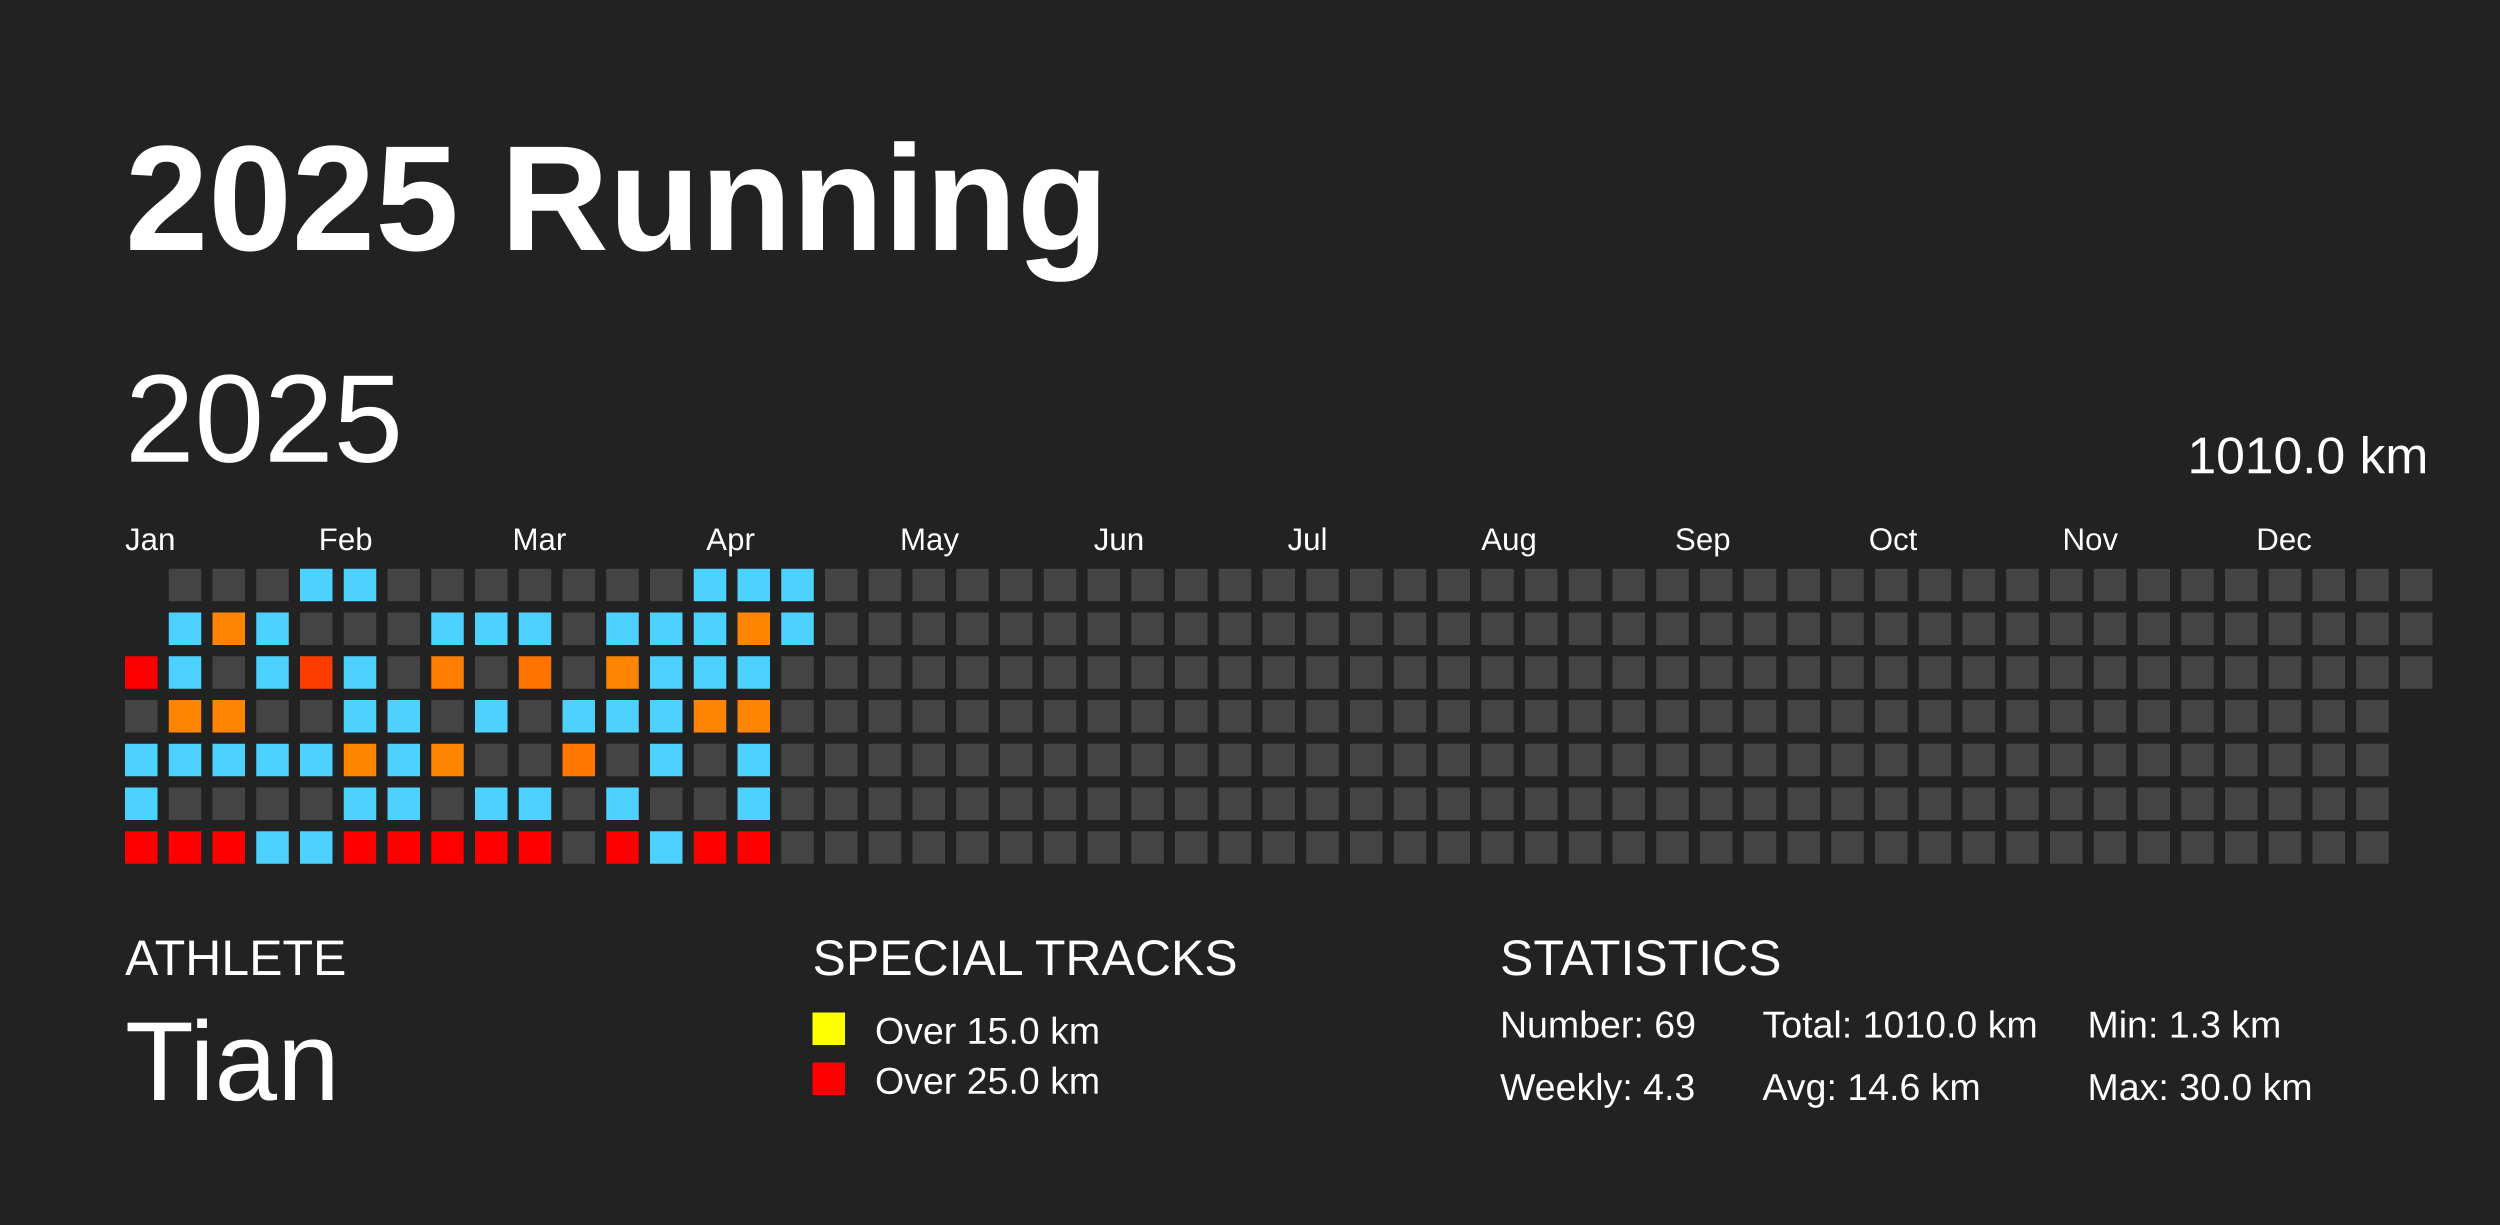
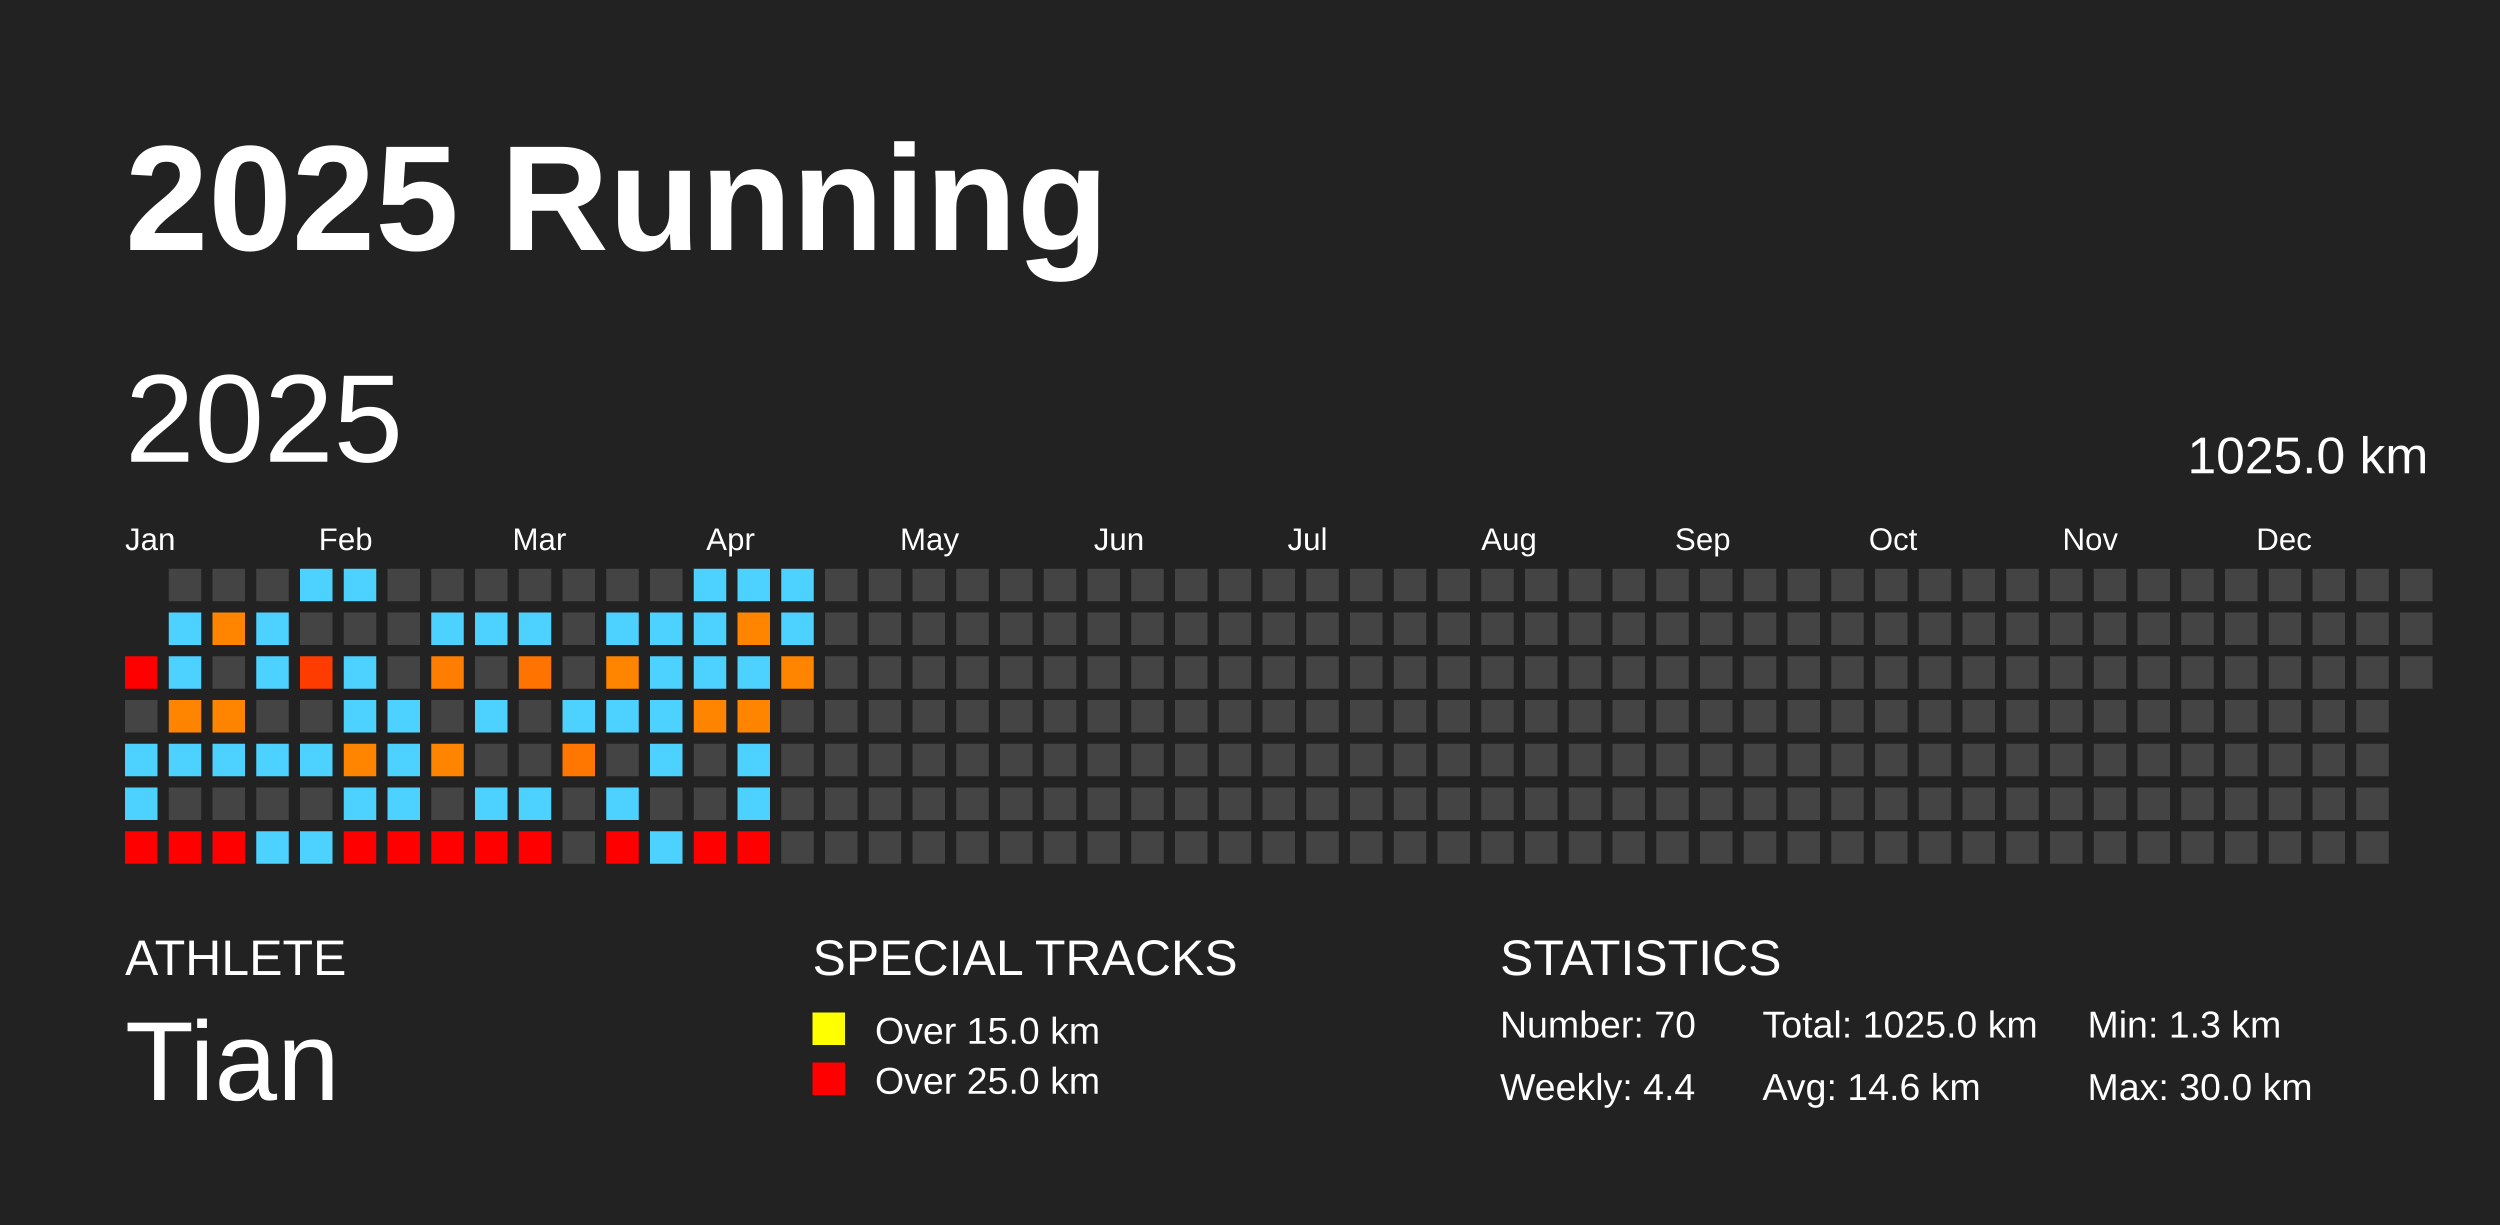
<svg xmlns="http://www.w3.org/2000/svg" baseProfile="full" height="98mm" version="1.1" viewBox="0,0,200,98" width="200mm">
  <defs />
  <rect fill="#222222" height="98" width="200" x="0" y="0" />
  <text fill="#FFFFFF" style="font-size:12px; font-family:Arial; font-weight:bold;" x="10" y="20">2025 Running</text>
  <text fill="#FFFFFF" style="font-size:4px; font-family:Arial" x="10" y="78">ATHLETE</text>
  <text fill="#FFFFFF" style="font-size:9px; font-family:Arial" x="10" y="88">Tian</text>
  <text fill="#FFFFFF" style="font-size:4px; font-family:Arial" x="65" y="78">SPECIAL TRACKS</text>
  <rect fill="yellow" height="2.6" width="2.6" x="65" y="81" />
  <text fill="#FFFFFF" style="font-size:3px; font-family:Arial" x="70" y="83.5">Over 15.0 km</text>
  <rect fill="red" height="2.6" width="2.6" x="65" y="85" />
  <text fill="#FFFFFF" style="font-size:3px; font-family:Arial" x="70" y="87.5">Over 25.0 km</text>
  <text fill="#FFFFFF" style="font-size:4px; font-family:Arial" x="120" y="78">STATISTICS</text>
-   <text fill="#FFFFFF" style="font-size:3px; font-family:Arial" x="120" y="83">Number: 69</text>
-   <text fill="#FFFFFF" style="font-size:3px; font-family:Arial" x="120" y="88">Weekly: 4.3</text>
-   <text fill="#FFFFFF" style="font-size:3px; font-family:Arial" x="141" y="83">Total: 1010.0 km</text>
+   <text fill="#FFFFFF" style="font-size:3px; font-family:Arial" x="120" y="83">Number: 70</text>
+   <text fill="#FFFFFF" style="font-size:3px; font-family:Arial" x="120" y="88">Weekly: 4.4</text>
+   <text fill="#FFFFFF" style="font-size:3px; font-family:Arial" x="141" y="83">Total: 1025.0 km</text>
  <text fill="#FFFFFF" style="font-size:3px; font-family:Arial" x="141" y="88">Avg: 14.6 km</text>
  <text fill="#FFFFFF" style="font-size:3px; font-family:Arial" x="167" y="83">Min: 1.3 km</text>
  <text fill="#FFFFFF" style="font-size:3px; font-family:Arial" x="167" y="88">Max: 30.0 km</text>
  <text dominant-baseline="hanging" fill="#FFFFFF" style="font-size:10.0px; font-family:Arial;" x="10" y="30">2025</text>
-   <text dominant-baseline="hanging" fill="#FFFFFF" style="font-size:4.125px; font-family:Arial;" x="175" y="35">1010.0 km</text>
+   <text dominant-baseline="hanging" fill="#FFFFFF" style="font-size:4.125px; font-family:Arial;" x="175" y="35">1025.0 km</text>
  <text fill="#FFFFFF" style="font-size:2.5px; font-family:Arial" x="10.0" y="44">Jan</text>
  <text fill="#FFFFFF" style="font-size:2.5px; font-family:Arial" x="25.5" y="44">Feb</text>
  <text fill="#FFFFFF" style="font-size:2.5px; font-family:Arial" x="41.0" y="44">Mar</text>
  <text fill="#FFFFFF" style="font-size:2.5px; font-family:Arial" x="56.5" y="44">Apr</text>
  <text fill="#FFFFFF" style="font-size:2.5px; font-family:Arial" x="72.0" y="44">May</text>
  <text fill="#FFFFFF" style="font-size:2.5px; font-family:Arial" x="87.5" y="44">Jun</text>
  <text fill="#FFFFFF" style="font-size:2.5px; font-family:Arial" x="103.0" y="44">Jul</text>
  <text fill="#FFFFFF" style="font-size:2.5px; font-family:Arial" x="118.5" y="44">Aug</text>
  <text fill="#FFFFFF" style="font-size:2.5px; font-family:Arial" x="134.0" y="44">Sep</text>
  <text fill="#FFFFFF" style="font-size:2.5px; font-family:Arial" x="149.5" y="44">Oct</text>
  <text fill="#FFFFFF" style="font-size:2.5px; font-family:Arial" x="165.0" y="44">Nov</text>
  <text fill="#FFFFFF" style="font-size:2.5px; font-family:Arial" x="180.5" y="44">Dec</text>
  <rect fill="red" height="2.6" width="2.6" x="10.0" y="52.5" />
  <rect fill="#444444" height="2.6" width="2.6" x="10.0" y="56.0" />
  <rect fill="#4dd2ff" height="2.6" width="2.6" x="10.0" y="59.5" />
  <rect fill="#4dd2ff" height="2.6" width="2.6" x="10.0" y="63.0" />
  <rect fill="red" height="2.6" width="2.6" x="10.0" y="66.5" />
  <rect fill="#444444" height="2.6" width="2.6" x="13.5" y="45.5" />
  <rect fill="#4dd2ff" height="2.6" width="2.6" x="13.5" y="49.0" />
  <rect fill="#4dd2ff" height="2.6" width="2.6" x="13.5" y="52.5" />
  <rect fill="#ff8500" height="2.6" width="2.6" x="13.5" y="56.0" />
  <rect fill="#4dd2ff" height="2.6" width="2.6" x="13.5" y="59.5" />
  <rect fill="#444444" height="2.6" width="2.6" x="13.5" y="63.0" />
  <rect fill="red" height="2.6" width="2.6" x="13.5" y="66.5" />
  <rect fill="#444444" height="2.6" width="2.6" x="17.0" y="45.5" />
  <rect fill="#ff8500" height="2.6" width="2.6" x="17.0" y="49.0" />
  <rect fill="#444444" height="2.6" width="2.6" x="17.0" y="52.5" />
  <rect fill="#ff8500" height="2.6" width="2.6" x="17.0" y="56.0" />
  <rect fill="#4dd2ff" height="2.6" width="2.6" x="17.0" y="59.5" />
  <rect fill="#444444" height="2.6" width="2.6" x="17.0" y="63.0" />
  <rect fill="red" height="2.6" width="2.6" x="17.0" y="66.5" />
  <rect fill="#444444" height="2.6" width="2.6" x="20.5" y="45.5" />
  <rect fill="#4dd2ff" height="2.6" width="2.6" x="20.5" y="49.0" />
  <rect fill="#4dd2ff" height="2.6" width="2.6" x="20.5" y="52.5" />
  <rect fill="#444444" height="2.6" width="2.6" x="20.5" y="56.0" />
  <rect fill="#4dd2ff" height="2.6" width="2.6" x="20.5" y="59.5" />
  <rect fill="#444444" height="2.6" width="2.6" x="20.5" y="63.0" />
  <rect fill="#4dd2ff" height="2.6" width="2.6" x="20.5" y="66.5" />
  <rect fill="#4dd2ff" height="2.6" width="2.6" x="24.0" y="45.5" />
  <rect fill="#444444" height="2.6" width="2.6" x="24.0" y="49.0" />
  <rect fill="#ff3c00" height="2.6" width="2.6" x="24.0" y="52.5" />
  <rect fill="#444444" height="2.6" width="2.6" x="24.0" y="56.0" />
  <rect fill="#4dd2ff" height="2.6" width="2.6" x="24.0" y="59.5" />
  <rect fill="#444444" height="2.6" width="2.6" x="24.0" y="63.0" />
  <rect fill="#4dd2ff" height="2.6" width="2.6" x="24.0" y="66.5" />
  <rect fill="#4dd2ff" height="2.6" width="2.6" x="27.5" y="45.5" />
  <rect fill="#444444" height="2.6" width="2.6" x="27.5" y="49.0" />
  <rect fill="#4dd2ff" height="2.6" width="2.6" x="27.5" y="52.5" />
  <rect fill="#4dd2ff" height="2.6" width="2.6" x="27.5" y="56.0" />
  <rect fill="#ff8500" height="2.6" width="2.6" x="27.5" y="59.5" />
  <rect fill="#4dd2ff" height="2.6" width="2.6" x="27.5" y="63.0" />
  <rect fill="red" height="2.6" width="2.6" x="27.5" y="66.5" />
  <rect fill="#444444" height="2.6" width="2.6" x="31.0" y="45.5" />
  <rect fill="#444444" height="2.6" width="2.6" x="31.0" y="49.0" />
  <rect fill="#444444" height="2.6" width="2.6" x="31.0" y="52.5" />
  <rect fill="#4dd2ff" height="2.6" width="2.6" x="31.0" y="56.0" />
  <rect fill="#4dd2ff" height="2.6" width="2.6" x="31.0" y="59.5" />
  <rect fill="#4dd2ff" height="2.6" width="2.6" x="31.0" y="63.0" />
  <rect fill="red" height="2.6" width="2.6" x="31.0" y="66.5" />
  <rect fill="#444444" height="2.6" width="2.6" x="34.5" y="45.5" />
  <rect fill="#4dd2ff" height="2.6" width="2.6" x="34.5" y="49.0" />
  <rect fill="#ff7d00" height="2.6" width="2.6" x="34.5" y="52.5" />
  <rect fill="#444444" height="2.6" width="2.6" x="34.5" y="56.0" />
  <rect fill="#ff8500" height="2.6" width="2.6" x="34.5" y="59.5" />
  <rect fill="#444444" height="2.6" width="2.6" x="34.5" y="63.0" />
  <rect fill="red" height="2.6" width="2.6" x="34.5" y="66.5" />
  <rect fill="#444444" height="2.6" width="2.6" x="38.0" y="45.5" />
  <rect fill="#4dd2ff" height="2.6" width="2.6" x="38.0" y="49.0" />
  <rect fill="#444444" height="2.6" width="2.6" x="38.0" y="52.5" />
  <rect fill="#4dd2ff" height="2.6" width="2.6" x="38.0" y="56.0" />
  <rect fill="#444444" height="2.6" width="2.6" x="38.0" y="59.5" />
  <rect fill="#4dd2ff" height="2.6" width="2.6" x="38.0" y="63.0" />
  <rect fill="red" height="2.6" width="2.6" x="38.0" y="66.5" />
  <rect fill="#444444" height="2.6" width="2.6" x="41.5" y="45.5" />
  <rect fill="#4dd2ff" height="2.6" width="2.6" x="41.5" y="49.0" />
  <rect fill="#ff7400" height="2.6" width="2.6" x="41.5" y="52.5" />
  <rect fill="#444444" height="2.6" width="2.6" x="41.5" y="56.0" />
  <rect fill="#444444" height="2.6" width="2.6" x="41.5" y="59.5" />
  <rect fill="#4dd2ff" height="2.6" width="2.6" x="41.5" y="63.0" />
  <rect fill="red" height="2.6" width="2.6" x="41.5" y="66.5" />
  <rect fill="#444444" height="2.6" width="2.6" x="45.0" y="45.5" />
  <rect fill="#444444" height="2.6" width="2.6" x="45.0" y="49.0" />
  <rect fill="#444444" height="2.6" width="2.6" x="45.0" y="52.5" />
  <rect fill="#4dd2ff" height="2.6" width="2.6" x="45.0" y="56.0" />
  <rect fill="#ff7700" height="2.6" width="2.6" x="45.0" y="59.5" />
  <rect fill="#444444" height="2.6" width="2.6" x="45.0" y="63.0" />
  <rect fill="#444444" height="2.6" width="2.6" x="45.0" y="66.5" />
  <rect fill="#444444" height="2.6" width="2.6" x="48.5" y="45.5" />
  <rect fill="#4dd2ff" height="2.6" width="2.6" x="48.5" y="49.0" />
  <rect fill="#ff8500" height="2.6" width="2.6" x="48.5" y="52.5" />
  <rect fill="#4dd2ff" height="2.6" width="2.6" x="48.5" y="56.0" />
  <rect fill="#444444" height="2.6" width="2.6" x="48.5" y="59.5" />
  <rect fill="#4dd2ff" height="2.6" width="2.6" x="48.5" y="63.0" />
  <rect fill="red" height="2.6" width="2.6" x="48.5" y="66.5" />
  <rect fill="#444444" height="2.6" width="2.6" x="52.0" y="45.5" />
  <rect fill="#4dd2ff" height="2.6" width="2.6" x="52.0" y="49.0" />
  <rect fill="#4dd2ff" height="2.6" width="2.6" x="52.0" y="52.5" />
  <rect fill="#4dd2ff" height="2.6" width="2.6" x="52.0" y="56.0" />
  <rect fill="#4dd2ff" height="2.6" width="2.6" x="52.0" y="59.5" />
  <rect fill="#444444" height="2.6" width="2.6" x="52.0" y="63.0" />
  <rect fill="#4dd2ff" height="2.6" width="2.6" x="52.0" y="66.5" />
  <rect fill="#4dd2ff" height="2.6" width="2.6" x="55.5" y="45.5" />
  <rect fill="#4dd2ff" height="2.6" width="2.6" x="55.5" y="49.0" />
  <rect fill="#4dd2ff" height="2.6" width="2.6" x="55.5" y="52.5" />
  <rect fill="#ff8500" height="2.6" width="2.6" x="55.5" y="56.0" />
  <rect fill="#444444" height="2.6" width="2.6" x="55.5" y="59.5" />
  <rect fill="#444444" height="2.6" width="2.6" x="55.5" y="63.0" />
  <rect fill="red" height="2.6" width="2.6" x="55.5" y="66.5" />
  <rect fill="#4dd2ff" height="2.6" width="2.6" x="59.0" y="45.5" />
  <rect fill="#ff8500" height="2.6" width="2.6" x="59.0" y="49.0" />
  <rect fill="#4dd2ff" height="2.6" width="2.6" x="59.0" y="52.5" />
  <rect fill="#ff8500" height="2.6" width="2.6" x="59.0" y="56.0" />
  <rect fill="#4dd2ff" height="2.6" width="2.6" x="59.0" y="59.5" />
  <rect fill="#4dd2ff" height="2.6" width="2.6" x="59.0" y="63.0" />
  <rect fill="red" height="2.6" width="2.6" x="59.0" y="66.5" />
  <rect fill="#4dd2ff" height="2.6" width="2.6" x="62.5" y="45.5" />
  <rect fill="#4dd2ff" height="2.6" width="2.6" x="62.5" y="49.0" />
-   <rect fill="#444444" height="2.6" width="2.6" x="62.5" y="52.5" />
+   <rect fill="#ff8500" height="2.6" width="2.6" x="62.5" y="52.5" />
  <rect fill="#444444" height="2.6" width="2.6" x="62.5" y="56.0" />
  <rect fill="#444444" height="2.6" width="2.6" x="62.5" y="59.5" />
  <rect fill="#444444" height="2.6" width="2.6" x="62.5" y="63.0" />
  <rect fill="#444444" height="2.6" width="2.6" x="62.5" y="66.5" />
  <rect fill="#444444" height="2.6" width="2.6" x="66.0" y="45.5" />
  <rect fill="#444444" height="2.6" width="2.6" x="66.0" y="49.0" />
  <rect fill="#444444" height="2.6" width="2.6" x="66.0" y="52.5" />
  <rect fill="#444444" height="2.6" width="2.6" x="66.0" y="56.0" />
  <rect fill="#444444" height="2.6" width="2.6" x="66.0" y="59.5" />
  <rect fill="#444444" height="2.6" width="2.6" x="66.0" y="63.0" />
  <rect fill="#444444" height="2.6" width="2.6" x="66.0" y="66.5" />
  <rect fill="#444444" height="2.6" width="2.6" x="69.5" y="45.5" />
  <rect fill="#444444" height="2.6" width="2.6" x="69.5" y="49.0" />
  <rect fill="#444444" height="2.6" width="2.6" x="69.5" y="52.5" />
  <rect fill="#444444" height="2.6" width="2.6" x="69.5" y="56.0" />
  <rect fill="#444444" height="2.6" width="2.6" x="69.5" y="59.5" />
  <rect fill="#444444" height="2.6" width="2.6" x="69.5" y="63.0" />
  <rect fill="#444444" height="2.6" width="2.6" x="69.5" y="66.5" />
  <rect fill="#444444" height="2.6" width="2.6" x="73.0" y="45.5" />
  <rect fill="#444444" height="2.6" width="2.6" x="73.0" y="49.0" />
  <rect fill="#444444" height="2.6" width="2.6" x="73.0" y="52.5" />
  <rect fill="#444444" height="2.6" width="2.6" x="73.0" y="56.0" />
  <rect fill="#444444" height="2.6" width="2.6" x="73.0" y="59.5" />
  <rect fill="#444444" height="2.6" width="2.6" x="73.0" y="63.0" />
  <rect fill="#444444" height="2.6" width="2.6" x="73.0" y="66.5" />
  <rect fill="#444444" height="2.6" width="2.6" x="76.5" y="45.5" />
  <rect fill="#444444" height="2.6" width="2.6" x="76.5" y="49.0" />
  <rect fill="#444444" height="2.6" width="2.6" x="76.5" y="52.5" />
  <rect fill="#444444" height="2.6" width="2.6" x="76.5" y="56.0" />
  <rect fill="#444444" height="2.6" width="2.6" x="76.5" y="59.5" />
  <rect fill="#444444" height="2.6" width="2.6" x="76.5" y="63.0" />
  <rect fill="#444444" height="2.6" width="2.6" x="76.5" y="66.5" />
  <rect fill="#444444" height="2.6" width="2.6" x="80.0" y="45.5" />
  <rect fill="#444444" height="2.6" width="2.6" x="80.0" y="49.0" />
  <rect fill="#444444" height="2.6" width="2.6" x="80.0" y="52.5" />
  <rect fill="#444444" height="2.6" width="2.6" x="80.0" y="56.0" />
  <rect fill="#444444" height="2.6" width="2.6" x="80.0" y="59.5" />
  <rect fill="#444444" height="2.6" width="2.6" x="80.0" y="63.0" />
  <rect fill="#444444" height="2.6" width="2.6" x="80.0" y="66.5" />
  <rect fill="#444444" height="2.6" width="2.6" x="83.5" y="45.5" />
  <rect fill="#444444" height="2.6" width="2.6" x="83.5" y="49.0" />
  <rect fill="#444444" height="2.6" width="2.6" x="83.5" y="52.5" />
  <rect fill="#444444" height="2.6" width="2.6" x="83.5" y="56.0" />
  <rect fill="#444444" height="2.6" width="2.6" x="83.5" y="59.5" />
  <rect fill="#444444" height="2.6" width="2.6" x="83.5" y="63.0" />
  <rect fill="#444444" height="2.6" width="2.6" x="83.5" y="66.5" />
  <rect fill="#444444" height="2.6" width="2.6" x="87.0" y="45.5" />
  <rect fill="#444444" height="2.6" width="2.6" x="87.0" y="49.0" />
  <rect fill="#444444" height="2.6" width="2.6" x="87.0" y="52.5" />
  <rect fill="#444444" height="2.6" width="2.6" x="87.0" y="56.0" />
  <rect fill="#444444" height="2.6" width="2.6" x="87.0" y="59.5" />
  <rect fill="#444444" height="2.6" width="2.6" x="87.0" y="63.0" />
  <rect fill="#444444" height="2.6" width="2.6" x="87.0" y="66.5" />
  <rect fill="#444444" height="2.6" width="2.6" x="90.5" y="45.5" />
  <rect fill="#444444" height="2.6" width="2.6" x="90.5" y="49.0" />
  <rect fill="#444444" height="2.6" width="2.6" x="90.5" y="52.5" />
  <rect fill="#444444" height="2.6" width="2.6" x="90.5" y="56.0" />
  <rect fill="#444444" height="2.6" width="2.6" x="90.5" y="59.5" />
  <rect fill="#444444" height="2.6" width="2.6" x="90.5" y="63.0" />
  <rect fill="#444444" height="2.6" width="2.6" x="90.5" y="66.5" />
  <rect fill="#444444" height="2.6" width="2.6" x="94.0" y="45.5" />
  <rect fill="#444444" height="2.6" width="2.6" x="94.0" y="49.0" />
  <rect fill="#444444" height="2.6" width="2.6" x="94.0" y="52.5" />
  <rect fill="#444444" height="2.6" width="2.6" x="94.0" y="56.0" />
  <rect fill="#444444" height="2.6" width="2.6" x="94.0" y="59.5" />
  <rect fill="#444444" height="2.6" width="2.6" x="94.0" y="63.0" />
  <rect fill="#444444" height="2.6" width="2.6" x="94.0" y="66.5" />
  <rect fill="#444444" height="2.6" width="2.6" x="97.5" y="45.5" />
  <rect fill="#444444" height="2.6" width="2.6" x="97.5" y="49.0" />
  <rect fill="#444444" height="2.6" width="2.6" x="97.5" y="52.5" />
  <rect fill="#444444" height="2.6" width="2.6" x="97.5" y="56.0" />
  <rect fill="#444444" height="2.6" width="2.6" x="97.5" y="59.5" />
  <rect fill="#444444" height="2.6" width="2.6" x="97.5" y="63.0" />
  <rect fill="#444444" height="2.6" width="2.6" x="97.5" y="66.5" />
  <rect fill="#444444" height="2.6" width="2.6" x="101.0" y="45.5" />
  <rect fill="#444444" height="2.6" width="2.6" x="101.0" y="49.0" />
  <rect fill="#444444" height="2.6" width="2.6" x="101.0" y="52.5" />
  <rect fill="#444444" height="2.6" width="2.6" x="101.0" y="56.0" />
  <rect fill="#444444" height="2.6" width="2.6" x="101.0" y="59.5" />
  <rect fill="#444444" height="2.6" width="2.6" x="101.0" y="63.0" />
  <rect fill="#444444" height="2.6" width="2.6" x="101.0" y="66.5" />
  <rect fill="#444444" height="2.6" width="2.6" x="104.5" y="45.5" />
  <rect fill="#444444" height="2.6" width="2.6" x="104.5" y="49.0" />
  <rect fill="#444444" height="2.6" width="2.6" x="104.5" y="52.5" />
  <rect fill="#444444" height="2.6" width="2.6" x="104.5" y="56.0" />
  <rect fill="#444444" height="2.6" width="2.6" x="104.5" y="59.5" />
  <rect fill="#444444" height="2.6" width="2.6" x="104.5" y="63.0" />
  <rect fill="#444444" height="2.6" width="2.6" x="104.5" y="66.5" />
  <rect fill="#444444" height="2.6" width="2.6" x="108.0" y="45.5" />
  <rect fill="#444444" height="2.6" width="2.6" x="108.0" y="49.0" />
  <rect fill="#444444" height="2.6" width="2.6" x="108.0" y="52.5" />
  <rect fill="#444444" height="2.6" width="2.6" x="108.0" y="56.0" />
  <rect fill="#444444" height="2.6" width="2.6" x="108.0" y="59.5" />
  <rect fill="#444444" height="2.6" width="2.6" x="108.0" y="63.0" />
  <rect fill="#444444" height="2.6" width="2.6" x="108.0" y="66.5" />
  <rect fill="#444444" height="2.6" width="2.6" x="111.5" y="45.5" />
  <rect fill="#444444" height="2.6" width="2.6" x="111.5" y="49.0" />
  <rect fill="#444444" height="2.6" width="2.6" x="111.5" y="52.5" />
  <rect fill="#444444" height="2.6" width="2.6" x="111.5" y="56.0" />
  <rect fill="#444444" height="2.6" width="2.6" x="111.5" y="59.5" />
  <rect fill="#444444" height="2.6" width="2.6" x="111.5" y="63.0" />
  <rect fill="#444444" height="2.6" width="2.6" x="111.5" y="66.5" />
  <rect fill="#444444" height="2.6" width="2.6" x="115.0" y="45.5" />
  <rect fill="#444444" height="2.6" width="2.6" x="115.0" y="49.0" />
  <rect fill="#444444" height="2.6" width="2.6" x="115.0" y="52.5" />
  <rect fill="#444444" height="2.6" width="2.6" x="115.0" y="56.0" />
  <rect fill="#444444" height="2.6" width="2.6" x="115.0" y="59.5" />
  <rect fill="#444444" height="2.6" width="2.6" x="115.0" y="63.0" />
  <rect fill="#444444" height="2.6" width="2.6" x="115.0" y="66.5" />
  <rect fill="#444444" height="2.6" width="2.6" x="118.5" y="45.5" />
  <rect fill="#444444" height="2.6" width="2.6" x="118.5" y="49.0" />
  <rect fill="#444444" height="2.6" width="2.6" x="118.5" y="52.5" />
  <rect fill="#444444" height="2.6" width="2.6" x="118.5" y="56.0" />
  <rect fill="#444444" height="2.6" width="2.6" x="118.5" y="59.5" />
  <rect fill="#444444" height="2.6" width="2.6" x="118.5" y="63.0" />
  <rect fill="#444444" height="2.6" width="2.6" x="118.5" y="66.5" />
  <rect fill="#444444" height="2.6" width="2.6" x="122.0" y="45.5" />
  <rect fill="#444444" height="2.6" width="2.6" x="122.0" y="49.0" />
  <rect fill="#444444" height="2.6" width="2.6" x="122.0" y="52.5" />
  <rect fill="#444444" height="2.6" width="2.6" x="122.0" y="56.0" />
  <rect fill="#444444" height="2.6" width="2.6" x="122.0" y="59.5" />
  <rect fill="#444444" height="2.6" width="2.6" x="122.0" y="63.0" />
  <rect fill="#444444" height="2.6" width="2.6" x="122.0" y="66.5" />
  <rect fill="#444444" height="2.6" width="2.6" x="125.5" y="45.5" />
  <rect fill="#444444" height="2.6" width="2.6" x="125.5" y="49.0" />
  <rect fill="#444444" height="2.6" width="2.6" x="125.5" y="52.5" />
  <rect fill="#444444" height="2.6" width="2.6" x="125.5" y="56.0" />
  <rect fill="#444444" height="2.6" width="2.6" x="125.5" y="59.5" />
  <rect fill="#444444" height="2.6" width="2.6" x="125.5" y="63.0" />
  <rect fill="#444444" height="2.6" width="2.6" x="125.5" y="66.5" />
  <rect fill="#444444" height="2.6" width="2.6" x="129.0" y="45.5" />
  <rect fill="#444444" height="2.6" width="2.6" x="129.0" y="49.0" />
  <rect fill="#444444" height="2.6" width="2.6" x="129.0" y="52.5" />
  <rect fill="#444444" height="2.6" width="2.6" x="129.0" y="56.0" />
  <rect fill="#444444" height="2.6" width="2.6" x="129.0" y="59.5" />
  <rect fill="#444444" height="2.6" width="2.6" x="129.0" y="63.0" />
  <rect fill="#444444" height="2.6" width="2.6" x="129.0" y="66.5" />
  <rect fill="#444444" height="2.6" width="2.6" x="132.5" y="45.5" />
  <rect fill="#444444" height="2.6" width="2.6" x="132.5" y="49.0" />
  <rect fill="#444444" height="2.6" width="2.6" x="132.5" y="52.5" />
  <rect fill="#444444" height="2.6" width="2.6" x="132.5" y="56.0" />
  <rect fill="#444444" height="2.6" width="2.6" x="132.5" y="59.5" />
  <rect fill="#444444" height="2.6" width="2.6" x="132.5" y="63.0" />
  <rect fill="#444444" height="2.6" width="2.6" x="132.5" y="66.5" />
  <rect fill="#444444" height="2.6" width="2.6" x="136.0" y="45.5" />
  <rect fill="#444444" height="2.6" width="2.6" x="136.0" y="49.0" />
  <rect fill="#444444" height="2.6" width="2.6" x="136.0" y="52.5" />
  <rect fill="#444444" height="2.6" width="2.6" x="136.0" y="56.0" />
  <rect fill="#444444" height="2.6" width="2.6" x="136.0" y="59.5" />
  <rect fill="#444444" height="2.6" width="2.6" x="136.0" y="63.0" />
  <rect fill="#444444" height="2.6" width="2.6" x="136.0" y="66.5" />
  <rect fill="#444444" height="2.6" width="2.6" x="139.5" y="45.5" />
  <rect fill="#444444" height="2.6" width="2.6" x="139.5" y="49.0" />
  <rect fill="#444444" height="2.6" width="2.6" x="139.5" y="52.5" />
  <rect fill="#444444" height="2.6" width="2.6" x="139.5" y="56.0" />
  <rect fill="#444444" height="2.6" width="2.6" x="139.5" y="59.5" />
  <rect fill="#444444" height="2.6" width="2.6" x="139.5" y="63.0" />
  <rect fill="#444444" height="2.6" width="2.6" x="139.5" y="66.5" />
  <rect fill="#444444" height="2.6" width="2.6" x="143.0" y="45.5" />
  <rect fill="#444444" height="2.6" width="2.6" x="143.0" y="49.0" />
  <rect fill="#444444" height="2.6" width="2.6" x="143.0" y="52.5" />
  <rect fill="#444444" height="2.6" width="2.6" x="143.0" y="56.0" />
  <rect fill="#444444" height="2.6" width="2.6" x="143.0" y="59.5" />
  <rect fill="#444444" height="2.6" width="2.6" x="143.0" y="63.0" />
  <rect fill="#444444" height="2.6" width="2.6" x="143.0" y="66.5" />
  <rect fill="#444444" height="2.6" width="2.6" x="146.5" y="45.5" />
  <rect fill="#444444" height="2.6" width="2.6" x="146.5" y="49.0" />
  <rect fill="#444444" height="2.6" width="2.6" x="146.5" y="52.5" />
  <rect fill="#444444" height="2.6" width="2.6" x="146.5" y="56.0" />
  <rect fill="#444444" height="2.6" width="2.6" x="146.5" y="59.5" />
  <rect fill="#444444" height="2.6" width="2.6" x="146.5" y="63.0" />
  <rect fill="#444444" height="2.6" width="2.6" x="146.5" y="66.5" />
  <rect fill="#444444" height="2.6" width="2.6" x="150.0" y="45.5" />
  <rect fill="#444444" height="2.6" width="2.6" x="150.0" y="49.0" />
  <rect fill="#444444" height="2.6" width="2.6" x="150.0" y="52.5" />
  <rect fill="#444444" height="2.6" width="2.6" x="150.0" y="56.0" />
  <rect fill="#444444" height="2.6" width="2.6" x="150.0" y="59.5" />
  <rect fill="#444444" height="2.6" width="2.6" x="150.0" y="63.0" />
  <rect fill="#444444" height="2.6" width="2.6" x="150.0" y="66.5" />
  <rect fill="#444444" height="2.6" width="2.6" x="153.5" y="45.5" />
  <rect fill="#444444" height="2.6" width="2.6" x="153.5" y="49.0" />
  <rect fill="#444444" height="2.6" width="2.6" x="153.5" y="52.5" />
  <rect fill="#444444" height="2.6" width="2.6" x="153.5" y="56.0" />
  <rect fill="#444444" height="2.6" width="2.6" x="153.5" y="59.5" />
  <rect fill="#444444" height="2.6" width="2.6" x="153.5" y="63.0" />
  <rect fill="#444444" height="2.6" width="2.6" x="153.5" y="66.5" />
  <rect fill="#444444" height="2.6" width="2.6" x="157.0" y="45.5" />
  <rect fill="#444444" height="2.6" width="2.6" x="157.0" y="49.0" />
  <rect fill="#444444" height="2.6" width="2.6" x="157.0" y="52.5" />
  <rect fill="#444444" height="2.6" width="2.6" x="157.0" y="56.0" />
  <rect fill="#444444" height="2.6" width="2.6" x="157.0" y="59.5" />
  <rect fill="#444444" height="2.6" width="2.6" x="157.0" y="63.0" />
  <rect fill="#444444" height="2.6" width="2.6" x="157.0" y="66.5" />
  <rect fill="#444444" height="2.6" width="2.6" x="160.5" y="45.5" />
  <rect fill="#444444" height="2.6" width="2.6" x="160.5" y="49.0" />
  <rect fill="#444444" height="2.6" width="2.6" x="160.5" y="52.5" />
  <rect fill="#444444" height="2.6" width="2.6" x="160.5" y="56.0" />
  <rect fill="#444444" height="2.6" width="2.6" x="160.5" y="59.5" />
  <rect fill="#444444" height="2.6" width="2.6" x="160.5" y="63.0" />
  <rect fill="#444444" height="2.6" width="2.6" x="160.5" y="66.5" />
  <rect fill="#444444" height="2.6" width="2.6" x="164.0" y="45.5" />
  <rect fill="#444444" height="2.6" width="2.6" x="164.0" y="49.0" />
  <rect fill="#444444" height="2.6" width="2.6" x="164.0" y="52.5" />
  <rect fill="#444444" height="2.6" width="2.6" x="164.0" y="56.0" />
  <rect fill="#444444" height="2.6" width="2.6" x="164.0" y="59.5" />
  <rect fill="#444444" height="2.6" width="2.6" x="164.0" y="63.0" />
  <rect fill="#444444" height="2.6" width="2.6" x="164.0" y="66.5" />
  <rect fill="#444444" height="2.6" width="2.6" x="167.5" y="45.5" />
  <rect fill="#444444" height="2.6" width="2.6" x="167.5" y="49.0" />
  <rect fill="#444444" height="2.6" width="2.6" x="167.5" y="52.5" />
  <rect fill="#444444" height="2.6" width="2.6" x="167.5" y="56.0" />
  <rect fill="#444444" height="2.6" width="2.6" x="167.5" y="59.5" />
  <rect fill="#444444" height="2.6" width="2.6" x="167.5" y="63.0" />
  <rect fill="#444444" height="2.6" width="2.6" x="167.5" y="66.5" />
  <rect fill="#444444" height="2.6" width="2.6" x="171.0" y="45.5" />
  <rect fill="#444444" height="2.6" width="2.6" x="171.0" y="49.0" />
  <rect fill="#444444" height="2.6" width="2.6" x="171.0" y="52.5" />
  <rect fill="#444444" height="2.6" width="2.6" x="171.0" y="56.0" />
  <rect fill="#444444" height="2.6" width="2.6" x="171.0" y="59.5" />
  <rect fill="#444444" height="2.6" width="2.6" x="171.0" y="63.0" />
  <rect fill="#444444" height="2.6" width="2.6" x="171.0" y="66.5" />
  <rect fill="#444444" height="2.6" width="2.6" x="174.5" y="45.5" />
  <rect fill="#444444" height="2.6" width="2.6" x="174.5" y="49.0" />
  <rect fill="#444444" height="2.6" width="2.6" x="174.5" y="52.5" />
  <rect fill="#444444" height="2.6" width="2.6" x="174.5" y="56.0" />
  <rect fill="#444444" height="2.6" width="2.6" x="174.5" y="59.5" />
  <rect fill="#444444" height="2.6" width="2.6" x="174.5" y="63.0" />
  <rect fill="#444444" height="2.6" width="2.6" x="174.5" y="66.5" />
  <rect fill="#444444" height="2.6" width="2.6" x="178.0" y="45.5" />
  <rect fill="#444444" height="2.6" width="2.6" x="178.0" y="49.0" />
  <rect fill="#444444" height="2.6" width="2.6" x="178.0" y="52.5" />
  <rect fill="#444444" height="2.6" width="2.6" x="178.0" y="56.0" />
  <rect fill="#444444" height="2.6" width="2.6" x="178.0" y="59.5" />
  <rect fill="#444444" height="2.6" width="2.6" x="178.0" y="63.0" />
  <rect fill="#444444" height="2.6" width="2.6" x="178.0" y="66.5" />
  <rect fill="#444444" height="2.6" width="2.6" x="181.5" y="45.5" />
  <rect fill="#444444" height="2.6" width="2.6" x="181.5" y="49.0" />
  <rect fill="#444444" height="2.6" width="2.6" x="181.5" y="52.5" />
  <rect fill="#444444" height="2.6" width="2.6" x="181.5" y="56.0" />
  <rect fill="#444444" height="2.6" width="2.6" x="181.5" y="59.5" />
  <rect fill="#444444" height="2.6" width="2.6" x="181.5" y="63.0" />
  <rect fill="#444444" height="2.6" width="2.6" x="181.5" y="66.5" />
  <rect fill="#444444" height="2.6" width="2.6" x="185.0" y="45.5" />
  <rect fill="#444444" height="2.6" width="2.6" x="185.0" y="49.0" />
  <rect fill="#444444" height="2.6" width="2.6" x="185.0" y="52.5" />
  <rect fill="#444444" height="2.6" width="2.6" x="185.0" y="56.0" />
  <rect fill="#444444" height="2.6" width="2.6" x="185.0" y="59.5" />
  <rect fill="#444444" height="2.6" width="2.6" x="185.0" y="63.0" />
  <rect fill="#444444" height="2.6" width="2.6" x="185.0" y="66.5" />
  <rect fill="#444444" height="2.6" width="2.6" x="188.5" y="45.5" />
  <rect fill="#444444" height="2.6" width="2.6" x="188.5" y="49.0" />
  <rect fill="#444444" height="2.6" width="2.6" x="188.5" y="52.5" />
  <rect fill="#444444" height="2.6" width="2.6" x="188.5" y="56.0" />
  <rect fill="#444444" height="2.6" width="2.6" x="188.5" y="59.5" />
  <rect fill="#444444" height="2.6" width="2.6" x="188.5" y="63.0" />
  <rect fill="#444444" height="2.6" width="2.6" x="188.5" y="66.5" />
  <rect fill="#444444" height="2.6" width="2.6" x="192.0" y="45.5" />
  <rect fill="#444444" height="2.6" width="2.6" x="192.0" y="49.0" />
  <rect fill="#444444" height="2.6" width="2.6" x="192.0" y="52.5" />
</svg>
